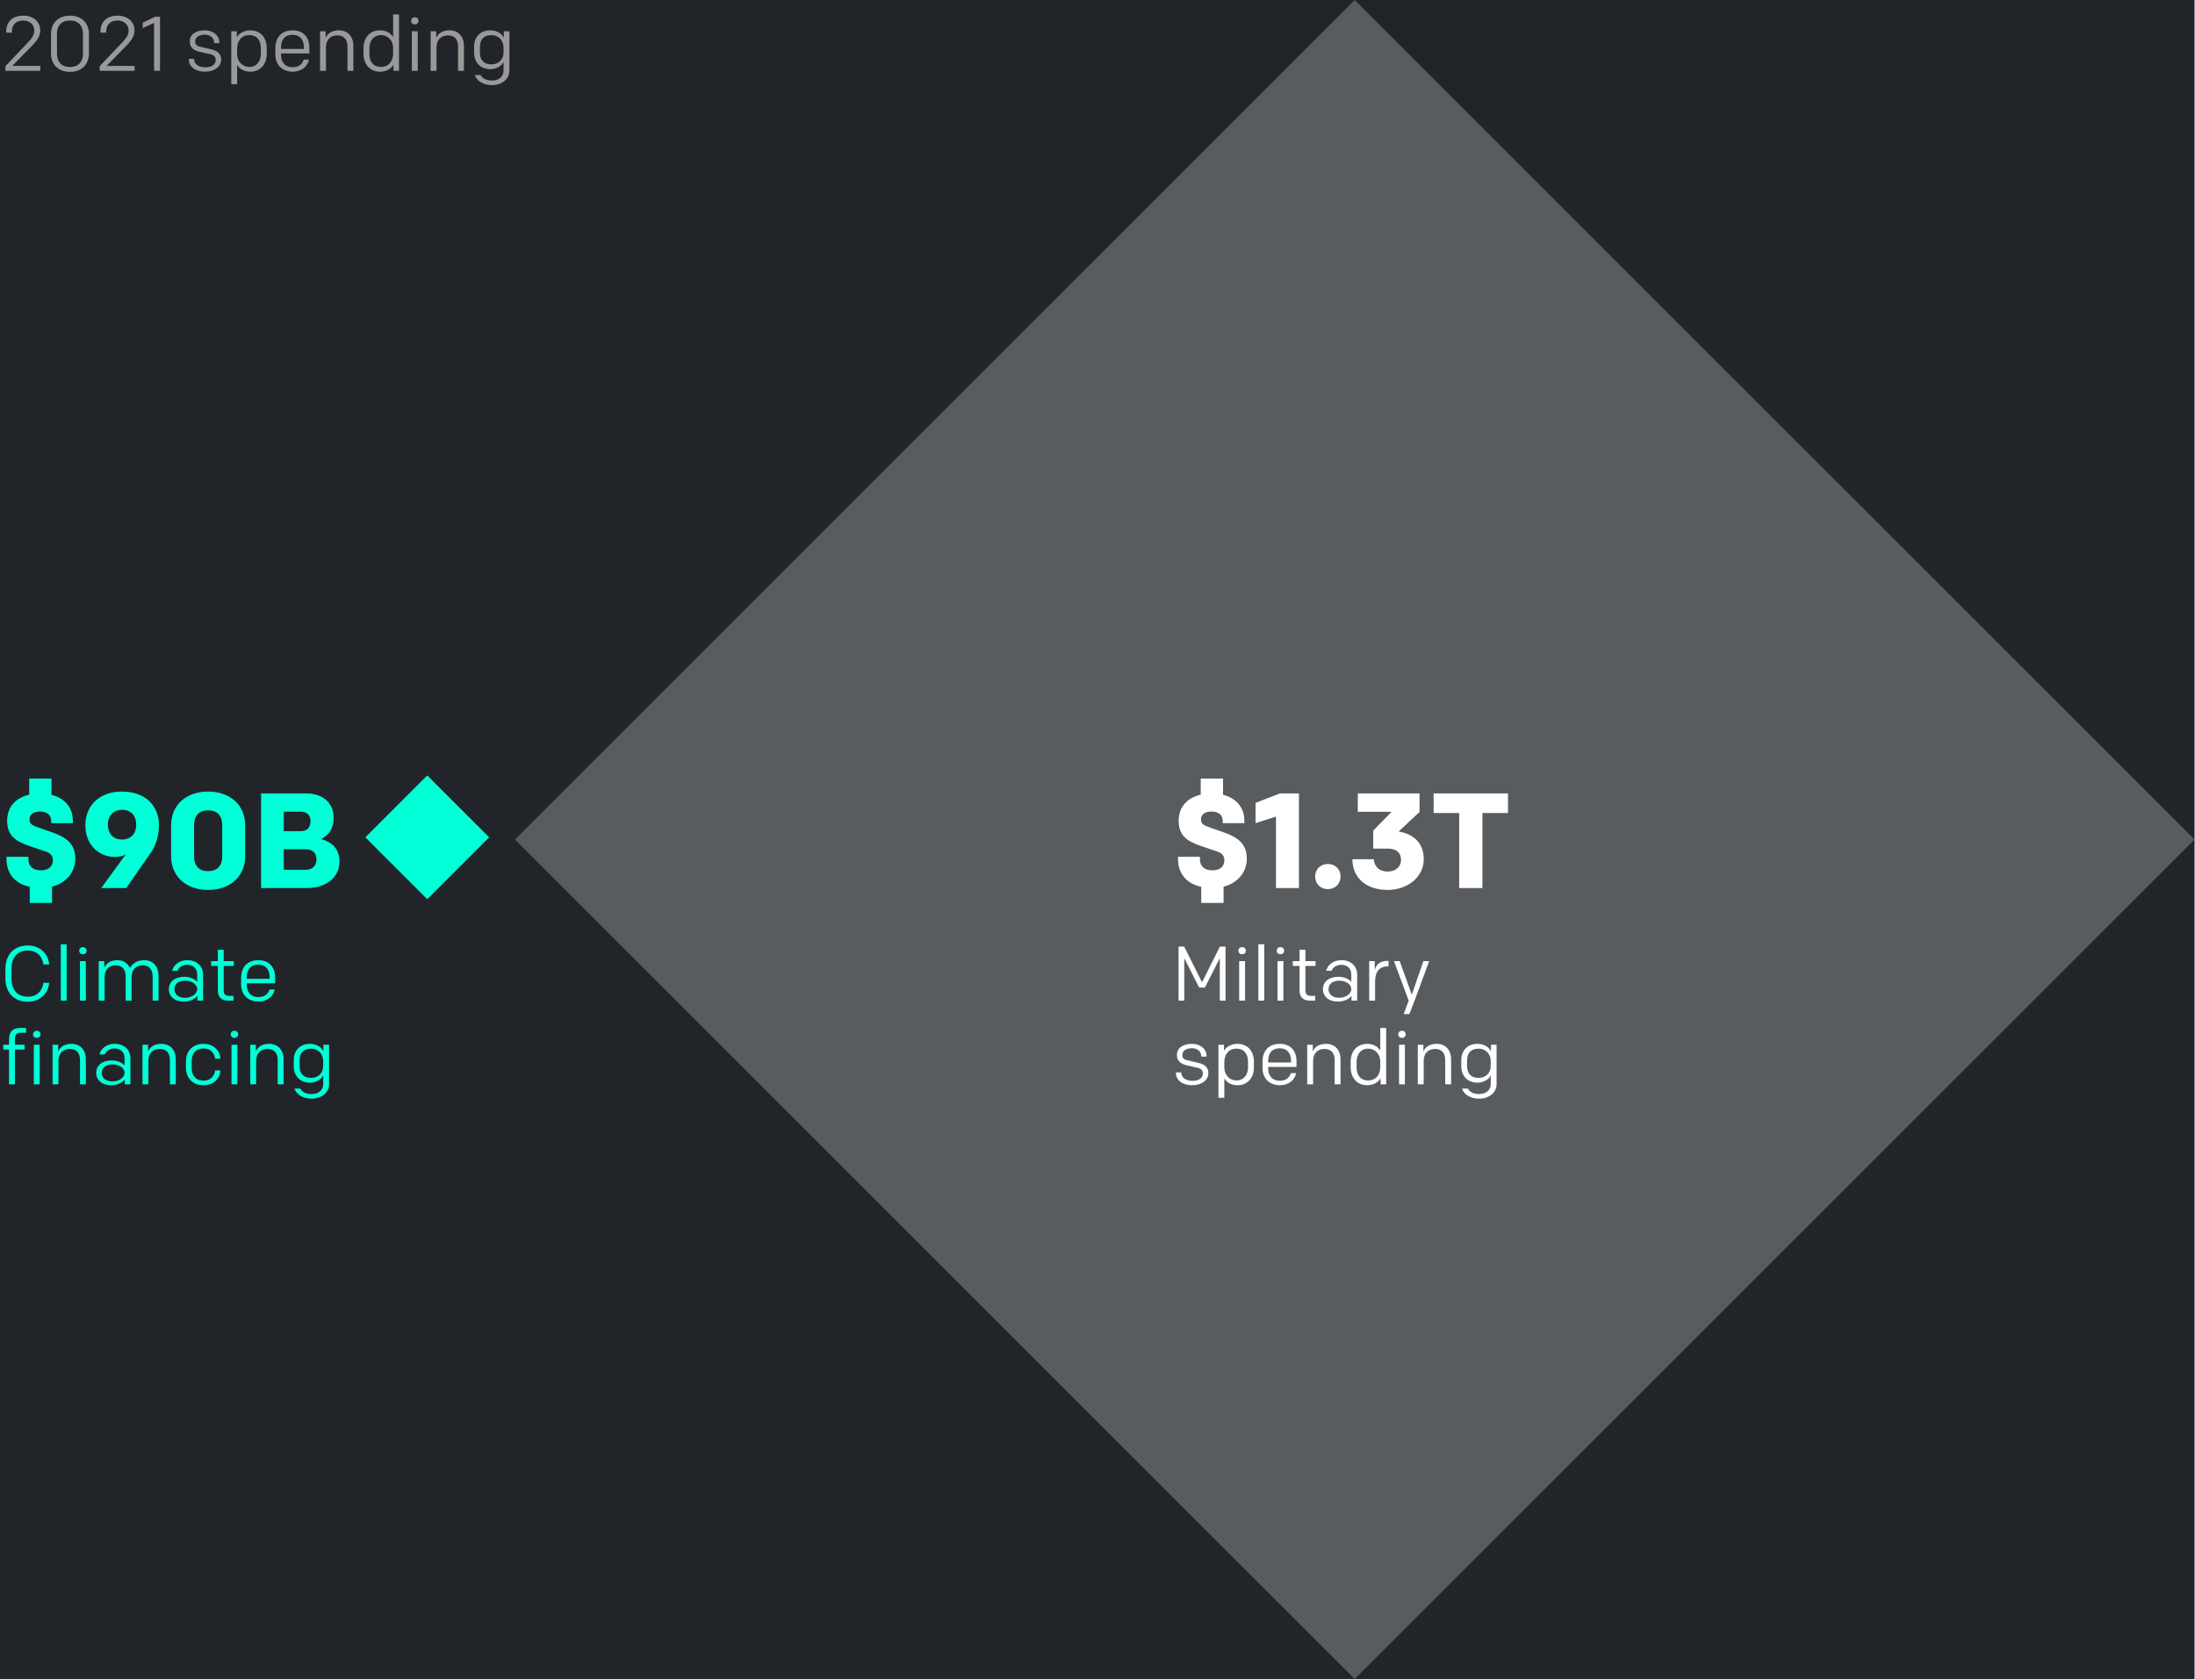
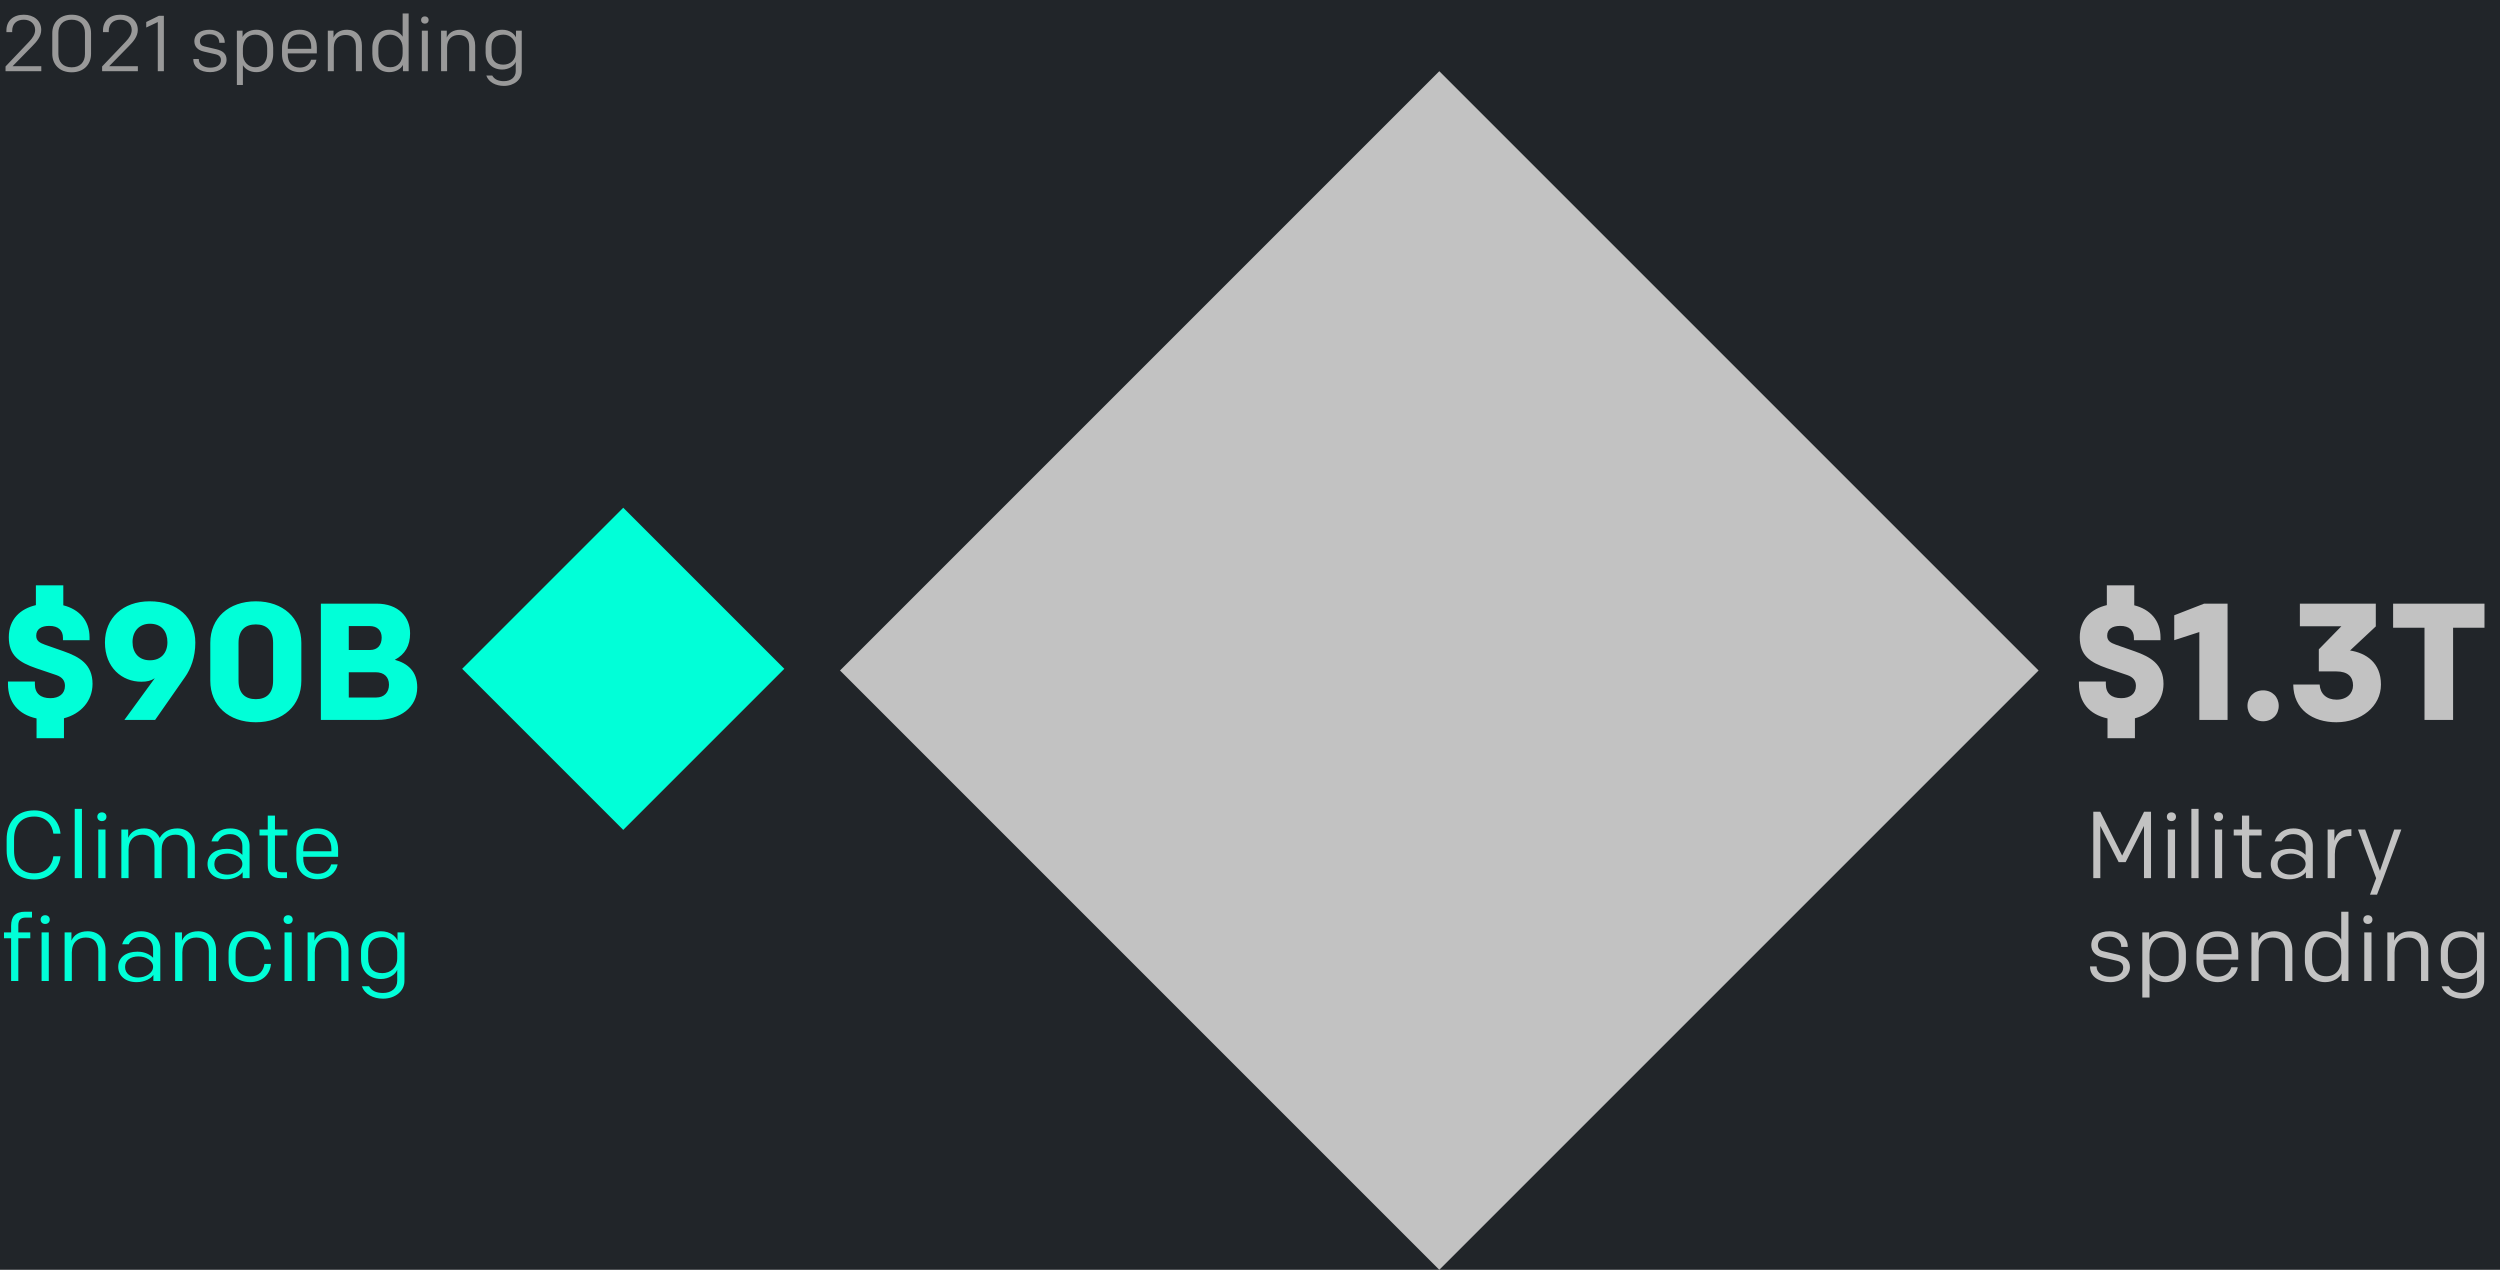
- <svg xmlns="http://www.w3.org/2000/svg" width="682" height="522" fill="none">
-   <path fill="#212529" d="M0 0h681.847v521.847H0z" />
-   <path fill="#01FFD8" d="m132.751 241 19.239 19.239-19.239 19.239-19.239-19.239z" />
-   <path fill="#595C5F" d="m420.923 0 260.923 260.923-260.923 260.923L160 260.923z" />
-   <path fill="#fff" d="M387.394 266.886c0 4.326-2.982 7.602-7.224 8.694v5.04h-6.93v-4.998c-4.662-1.008-7.224-4.158-7.224-8.694v-.63h6.804v.672c0 2.352 1.47 3.528 3.906 3.528 2.184 0 3.696-1.092 3.696-3.108 0-1.344-.714-2.226-2.184-2.73l-5.082-1.722c-4.41-1.512-6.93-3.276-6.93-7.854 0-4.536 2.898-7.182 6.846-8.106v-4.998h6.93v5.04c3.99 1.008 6.636 3.822 6.636 8.106v.714h-6.72v-.588c0-1.932-1.218-3.024-3.444-3.024-2.016 0-3.318.798-3.318 2.478 0 1.344.924 1.806 2.184 2.268l4.788 1.68c3.906 1.386 7.266 3.234 7.266 8.232ZM403.593 276h-7.14v-22.218l-6.342 2.058v-6.3l7.56-2.94h5.922V276Zm5.035-3.57c0-2.226 1.638-3.906 3.948-3.906s3.948 1.68 3.948 3.906-1.638 3.906-3.948 3.906-3.948-1.68-3.948-3.906Zm13.244-20.118V246.6h19.194v5.754l-6.51 6.09c4.032.63 7.812 3.066 7.812 8.61s-5.04 9.534-11.256 9.534c-6.006 0-10.836-3.192-10.92-9.534h6.678c.126 2.31 1.722 3.822 4.284 3.822 2.604 0 4.158-1.596 4.158-3.612 0-2.184-1.344-3.528-4.2-3.528h-4.452v-5.586l5.712-5.838h-10.5Zm23.569-5.712h23.1v6.09h-7.938V276h-7.224v-23.31h-7.938v-6.09Z" />
-   <path fill="#01FFD8" d="M23.394 266.886c0 4.326-2.982 7.602-7.224 8.694v5.04H9.24v-4.998c-4.662-1.008-7.224-4.158-7.224-8.694v-.63H8.82v.672c0 2.352 1.47 3.528 3.906 3.528 2.184 0 3.696-1.092 3.696-3.108 0-1.344-.714-2.226-2.184-2.73l-5.082-1.722c-4.41-1.512-6.93-3.276-6.93-7.854 0-4.536 2.898-7.182 6.846-8.106v-4.998h6.93v5.04c3.99 1.008 6.636 3.822 6.636 8.106v.714h-6.72v-.588c0-1.932-1.218-3.024-3.444-3.024-2.016 0-3.318.798-3.318 2.478 0 1.344.924 1.806 2.184 2.268l4.788 1.68c3.906 1.386 7.266 3.234 7.266 8.232ZM39.214 276h-7.77l7.686-10.542c-.966.63-1.89.882-3.402.882-4.872 0-9.198-3.57-9.198-9.912 0-6.174 4.537-10.416 11.298-10.416 7.014 0 11.55 4.074 11.55 10.458 0 3.696-1.175 6.678-2.603 8.694L39.215 276Zm-1.301-15.078c2.772 0 4.41-1.848 4.41-4.578 0-2.646-1.428-4.662-4.41-4.662-2.646 0-4.41 1.848-4.41 4.62 0 2.688 1.553 4.62 4.41 4.62Zm26.758 15.666c-6.889 0-11.509-4.242-11.509-10.5v-9.576c0-6.258 4.62-10.5 11.509-10.5 6.887 0 11.507 4.242 11.507 10.5v9.576c0 6.258-4.62 10.5-11.507 10.5Zm4.367-20.076c0-3.234-1.721-4.662-4.367-4.662-2.647 0-4.369 1.428-4.369 4.662v9.576c0 3.234 1.723 4.662 4.369 4.662 2.645 0 4.367-1.428 4.367-4.662v-9.576Zm36.438 11.256c0 5.04-4.326 8.232-10.122 8.232H81.116v-29.4h14.07c5.544 0 8.484 3.36 8.484 7.518 0 3.108-1.26 5.292-3.864 6.678 3.192.882 5.67 2.856 5.67 6.972Zm-7.14-.672c0-1.974-1.26-3.15-3.36-3.15h-6.804v6.384h6.93c2.058 0 3.234-1.344 3.234-3.234Zm-10.164-8.778h5.376c1.89 0 2.94-1.218 2.94-3.15 0-1.806-1.134-2.898-3.024-2.898h-5.292v6.048Z" />
-   <path fill="#fff" d="M380.776 294.2V311H379v-13.2l-4.632 9.144h-1.776l-4.632-9.144V311h-1.776v-16.8h1.752l5.544 11.088 5.544-11.088h1.752Zm4.249 16.8v-12.288h1.824V311h-1.824Zm-.24-15.528c0-.648.456-1.104 1.152-1.104s1.152.456 1.152 1.104c0 .648-.456 1.104-1.152 1.104s-1.152-.456-1.152-1.104ZM390.978 311v-17.52h1.824V311h-1.824Zm5.953 0v-12.288h1.824V311h-1.824Zm-.24-15.528c0-.648.456-1.104 1.152-1.104s1.152.456 1.152 1.104c0 .648-.456 1.104-1.152 1.104s-1.152-.456-1.152-1.104ZM408.644 311h-1.536c-2.352 0-3.336-1.176-3.336-3.264V300.2h-2.088v-1.488h2.088v-3.528h1.824v3.528h3.144v1.488h-3.144v7.536c0 1.248.456 1.776 1.824 1.776h1.224V311Zm13.036 0h-1.752v-1.536c-.528.864-2.184 1.824-4.224 1.824-2.904 0-4.656-1.632-4.656-3.864 0-2.376 1.944-3.84 4.872-3.84 1.944 0 3.24.816 3.936 1.536v-2.28c0-1.68-1.104-2.976-3.072-2.976-1.56 0-2.568.72-3.072 1.848h-1.68c.624-2.04 2.352-3.288 4.776-3.288 3.048 0 4.872 1.992 4.872 4.416V311Zm-5.592-.888c1.92 0 3.768-1.128 3.768-2.712 0-1.536-1.824-2.616-3.672-2.616-2.04 0-3.408.96-3.408 2.664 0 1.704 1.416 2.664 3.312 2.664Zm9.34.888v-12.288h1.704v2.832c.456-1.896 1.776-2.904 4.008-2.904h.288v1.704h-.36c-2.328 0-3.816 1.536-3.816 4.632V311h-1.824Zm12.48 4.176h-1.776l1.56-4.176-4.584-12.288h1.8l3.744 10.44 3.6-10.44h1.8L439.516 311l-1.608 4.176Zm-67.452 22.112c-2.976 0-5.088-1.488-5.088-3.864v-.12h1.656v.072c0 1.536 1.44 2.544 3.456 2.544 1.896 0 3.264-.744 3.264-2.328 0-.864-.552-1.488-1.536-1.704l-3.648-.84c-1.824-.408-2.88-1.512-2.88-3.12 0-2.304 1.944-3.504 4.656-3.504 2.568 0 4.56 1.56 4.56 3.84v.12h-1.656v-.072c0-1.512-1.104-2.52-2.928-2.52-1.704 0-2.952.72-2.952 2.088 0 .84.408 1.368 1.296 1.584l3.768.888c1.896.456 3.024 1.392 3.024 3.168 0 2.184-2.112 3.768-4.992 3.768Zm9.945 3.888h-1.824v-16.464h1.728v1.92c.528-1.128 2.112-2.208 4.152-2.208 3.288 0 5.136 2.376 5.136 5.496v1.872c0 3.192-1.992 5.496-5.088 5.496-1.92 0-3.36-.864-4.104-2.112v6Zm7.368-9.456v-1.728c0-2.256-1.08-4.08-3.624-4.08-2.424 0-3.744 1.848-3.744 4.224v1.584c0 2.52 1.728 4.08 3.768 4.08 2.328 0 3.6-1.824 3.6-4.08Zm9.929 5.568c-3.192 0-5.424-2.04-5.424-5.352v-1.968c0-3.336 1.896-5.544 5.352-5.544 3.504 0 5.208 2.328 5.208 5.352v1.824h-8.808v.432c0 2.136 1.104 3.864 3.672 3.864 1.848 0 2.976-.984 3.384-2.376h1.632c-.408 2.208-2.448 3.768-5.016 3.768Zm-3.672-7.464v.384h7.104v-.576c0-2.184-1.104-3.816-3.504-3.816-2.64 0-3.6 1.752-3.6 4.008ZM406.163 337v-12.288h1.728v2.088c.576-1.392 1.968-2.376 4.104-2.376 2.76 0 4.512 1.872 4.512 4.824V337h-1.824v-7.488c0-2.088-.936-3.504-3.144-3.504-2.016 0-3.552 1.224-3.552 3.768V337h-1.824Zm22.701-17.52h1.824V337h-1.728v-1.92c-.528 1.128-2.112 2.208-4.152 2.208-3.24 0-5.136-2.424-5.136-5.496v-1.872c0-3.192 1.992-5.496 5.088-5.496 1.92 0 3.36.864 4.104 2.112v-7.056Zm-7.368 10.512v1.728c0 2.256 1.08 4.08 3.624 4.08 2.424 0 3.744-1.848 3.744-4.224v-1.584c0-2.52-1.728-4.08-3.768-4.08-2.328 0-3.6 1.824-3.6 4.08ZM434.689 337v-12.288h1.824V337h-1.824Zm-.24-15.528c0-.648.456-1.104 1.152-1.104s1.152.456 1.152 1.104c0 .648-.456 1.104-1.152 1.104s-1.152-.456-1.152-1.104ZM440.522 337v-12.288h1.728v2.088c.576-1.392 1.968-2.376 4.104-2.376 2.76 0 4.512 1.872 4.512 4.824V337h-1.824v-7.488c0-2.088-.936-3.504-3.144-3.504-2.016 0-3.552 1.224-3.552 3.768V337h-1.824Zm19.054 4.464c-2.448 0-4.656-1.128-5.328-3.144h1.8c.672 1.176 1.848 1.704 3.528 1.704 2.136 0 3.6-1.2 3.6-3.072v-2.784c-.384 1.128-2.064 2.328-4.128 2.328-3.193 0-5.016-2.28-5.016-5.016v-2.04c0-2.784 1.8-5.016 5.04-5.016 2.304 0 3.672 1.248 4.176 2.328v-2.04H465V337c0 2.544-2.304 4.464-5.424 4.464Zm-.168-6.456c2.088 0 3.768-1.392 3.768-3.72v-1.584c0-2.088-1.584-3.792-3.696-3.792-2.4 0-3.648 1.32-3.648 3.672v1.752c0 2.304 1.224 3.672 3.576 3.672Z" />
-   <path fill="#01FFD8" d="M8.664 311.336c-4.632 0-6.984-3.144-6.984-7.32v-2.832c0-4.176 2.352-7.32 6.984-7.32 3.888 0 6.36 2.712 6.624 5.88h-1.8c-.288-2.304-1.824-4.32-4.848-4.32-3.432 0-5.088 2.4-5.088 5.688v2.976c0 3.288 1.656 5.688 5.088 5.688 3.024 0 4.56-2.016 4.848-4.32h1.8c-.264 3.168-2.736 5.88-6.624 5.88ZM18.892 311v-17.52h1.824V311h-1.824Zm5.953 0v-12.288h1.824V311h-1.824Zm-.24-15.528c0-.648.456-1.104 1.152-1.104s1.152.456 1.152 1.104c0 .648-.456 1.104-1.152 1.104s-1.152-.456-1.152-1.104ZM30.678 311v-12.288h1.728v2.088c.576-1.392 1.92-2.376 4.056-2.376 1.824 0 3.216.912 3.912 2.4.84-1.44 2.328-2.4 4.464-2.4 2.688 0 4.416 1.92 4.416 4.824V311H47.43v-7.488c0-2.088-1.032-3.504-3.048-3.504s-3.504 1.224-3.504 3.768V311h-1.824v-7.488c0-2.088-1.032-3.504-3.048-3.504s-3.504 1.224-3.504 3.768V311h-1.824Zm32.416 0h-1.752v-1.536c-.528.864-2.184 1.824-4.224 1.824-2.904 0-4.656-1.632-4.656-3.864 0-2.376 1.944-3.84 4.872-3.84 1.944 0 3.24.816 3.936 1.536v-2.28c0-1.68-1.104-2.976-3.072-2.976-1.56 0-2.568.72-3.072 1.848h-1.68c.624-2.04 2.352-3.288 4.776-3.288 3.048 0 4.872 1.992 4.872 4.416V311Zm-5.592-.888c1.92 0 3.768-1.128 3.768-2.712 0-1.536-1.824-2.616-3.672-2.616-2.04 0-3.408.96-3.408 2.664 0 1.704 1.416 2.664 3.312 2.664Zm15.056.888h-1.536c-2.352 0-3.336-1.176-3.336-3.264V300.2h-2.088v-1.488h2.088v-3.528h1.824v3.528h3.144v1.488H69.51v7.536c0 1.248.456 1.776 1.824 1.776h1.224V311Zm7.78.288c-3.192 0-5.424-2.04-5.424-5.352v-1.968c0-3.336 1.896-5.544 5.352-5.544 3.504 0 5.208 2.328 5.208 5.352v1.824h-8.808v.432c0 2.136 1.104 3.864 3.672 3.864 1.848 0 2.976-.984 3.384-2.376h1.632c-.408 2.208-2.448 3.768-5.016 3.768Zm-3.672-7.464v.384h7.104v-.576c0-2.184-1.104-3.816-3.504-3.816-2.64 0-3.6 1.752-3.6 4.008ZM2.808 337v-10.8h-1.8v-1.488h1.8v-1.632c0-2.376 1.056-3.6 3.552-3.6h1.728v1.488H6.504c-1.296 0-1.872.6-1.872 1.968v1.776h3.024v1.488H4.632V337H2.808Zm7.704 0v-12.288h1.824V337h-1.824Zm-.24-15.528c0-.648.456-1.104 1.152-1.104s1.152.456 1.152 1.104c0 .648-.456 1.104-1.152 1.104s-1.152-.456-1.152-1.104ZM16.335 337v-12.288h1.728v2.088c.576-1.392 1.968-2.376 4.104-2.376 2.76 0 4.512 1.872 4.512 4.824V337h-1.824v-7.488c0-2.088-.936-3.504-3.144-3.504-2.016 0-3.552 1.224-3.552 3.768V337h-1.824Zm24.189 0h-1.752v-1.536c-.528.864-2.184 1.824-4.224 1.824-2.904 0-4.656-1.632-4.656-3.864 0-2.376 1.944-3.84 4.872-3.84 1.944 0 3.24.816 3.936 1.536v-2.28c0-1.68-1.104-2.976-3.072-2.976-1.56 0-2.568.72-3.072 1.848h-1.68c.624-2.04 2.352-3.288 4.776-3.288 3.048 0 4.872 1.992 4.872 4.416V337Zm-5.592-.888c1.92 0 3.768-1.128 3.768-2.712 0-1.536-1.824-2.616-3.672-2.616-2.04 0-3.408.96-3.408 2.664 0 1.704 1.416 2.664 3.312 2.664Zm9.34.888v-12.288H46v2.088c.576-1.392 1.968-2.376 4.104-2.376 2.76 0 4.512 1.872 4.512 4.824V337h-1.824v-7.488c0-2.088-.936-3.504-3.144-3.504-2.016 0-3.552 1.224-3.552 3.768V337h-1.824Zm18.958.288c-3.408 0-5.448-2.304-5.448-5.4v-2.064c0-3.096 2.04-5.4 5.448-5.4 3.096 0 5.111 2.016 5.256 4.608h-1.633c-.24-1.656-1.271-3.168-3.6-3.168-2.52 0-3.696 1.632-3.696 3.936v2.112c0 2.304 1.176 3.936 3.697 3.936 2.328 0 3.36-1.512 3.6-3.168h1.632c-.145 2.592-2.16 4.608-5.257 4.608ZM71.93 337v-12.288h1.824V337h-1.824Zm-.24-15.528c0-.648.456-1.104 1.152-1.104s1.152.456 1.152 1.104c0 .648-.456 1.104-1.152 1.104s-1.152-.456-1.152-1.104ZM77.764 337v-12.288h1.728v2.088c.576-1.392 1.968-2.376 4.104-2.376 2.76 0 4.512 1.872 4.512 4.824V337h-1.824v-7.488c0-2.088-.936-3.504-3.144-3.504-2.016 0-3.552 1.224-3.552 3.768V337h-1.824Zm19.054 4.464c-2.448 0-4.656-1.128-5.328-3.144h1.8c.672 1.176 1.848 1.704 3.528 1.704 2.136 0 3.6-1.2 3.6-3.072v-2.784c-.384 1.128-2.064 2.328-4.128 2.328-3.192 0-5.016-2.28-5.016-5.016v-2.04c0-2.784 1.8-5.016 5.04-5.016 2.304 0 3.672 1.248 4.176 2.328v-2.04h1.752V337c0 2.544-2.304 4.464-5.424 4.464Zm-.168-6.456c2.088 0 3.768-1.392 3.768-3.72v-1.584c0-2.088-1.584-3.792-3.696-3.792-2.4 0-3.648 1.32-3.648 3.672v1.752c0 2.304 1.224 3.672 3.576 3.672Z" />
-   <path fill="#999" d="M1.68 22v-1.44l7.104-7.464c1.176-1.224 1.872-2.328 1.872-3.624 0-1.872-1.464-3.096-3.432-3.096-2.136 0-3.528 1.224-3.528 3.384v.384H1.944v-.456c0-3.072 2.16-4.824 5.28-4.824 3.048 0 5.28 1.8 5.28 4.608 0 2.04-1.416 3.6-2.76 4.968l-5.928 6.048h8.712V22H1.68Zm20.06.336c-3.696 0-5.88-2.4-5.88-5.592v-6.288c0-3.192 2.184-5.592 5.88-5.592 3.696 0 5.88 2.4 5.88 5.592v6.288c0 3.192-2.184 5.592-5.88 5.592Zm0-1.512c2.616 0 4.032-1.632 4.032-4.008v-6.432c0-2.376-1.416-4.008-4.032-4.008s-4.032 1.632-4.032 4.008v6.432c0 2.376 1.416 4.008 4.032 4.008ZM30.977 22v-1.44l7.104-7.464c1.176-1.224 1.872-2.328 1.872-3.624 0-1.872-1.464-3.096-3.432-3.096-2.136 0-3.528 1.224-3.528 3.384v.384H31.24v-.456c0-3.072 2.16-4.824 5.28-4.824 3.048 0 5.28 1.8 5.28 4.608 0 2.04-1.416 3.6-2.76 4.968l-5.928 6.048h8.712V22H30.977Zm16.888 0V7.096l-3.504 1.656v-1.68L48.177 5.2h1.536V22h-1.848Zm15.872.288c-2.976 0-5.088-1.488-5.088-3.864v-.12h1.656v.072c0 1.536 1.44 2.544 3.456 2.544 1.896 0 3.264-.744 3.264-2.328 0-.864-.552-1.488-1.536-1.704l-3.648-.84c-1.824-.408-2.88-1.512-2.88-3.12 0-2.304 1.944-3.504 4.656-3.504 2.568 0 4.56 1.56 4.56 3.84v.12h-1.656v-.072c0-1.512-1.104-2.52-2.928-2.52-1.704 0-2.952.72-2.952 2.088 0 .84.408 1.368 1.296 1.584l3.768.888c1.896.456 3.024 1.392 3.024 3.168 0 2.184-2.112 3.768-4.992 3.768Zm9.945 3.888h-1.824V9.712h1.728v1.92c.528-1.128 2.112-2.208 4.152-2.208 3.288 0 5.136 2.376 5.136 5.496v1.872c0 3.192-1.992 5.496-5.088 5.496-1.92 0-3.36-.864-4.104-2.112v6Zm7.368-9.456v-1.728c0-2.256-1.08-4.08-3.624-4.08-2.424 0-3.744 1.848-3.744 4.224v1.584c0 2.52 1.728 4.08 3.768 4.08 2.328 0 3.6-1.824 3.6-4.08Zm9.929 5.568c-3.192 0-5.424-2.04-5.424-5.352v-1.968c0-3.336 1.896-5.544 5.352-5.544 3.504 0 5.208 2.328 5.208 5.352V16.6h-8.808v.432c0 2.136 1.104 3.864 3.672 3.864 1.848 0 2.976-.984 3.384-2.376h1.632c-.408 2.208-2.448 3.768-5.016 3.768Zm-3.672-7.464v.384h7.104v-.576c0-2.184-1.104-3.816-3.504-3.816-2.64 0-3.6 1.752-3.6 4.008ZM99.444 22V9.712h1.728V11.8c.576-1.392 1.968-2.376 4.104-2.376 2.76 0 4.512 1.872 4.512 4.824V22h-1.824v-7.488c0-2.088-.936-3.504-3.144-3.504-2.016 0-3.552 1.224-3.552 3.768V22h-1.824Zm22.701-17.52h1.824V22h-1.728v-1.92c-.528 1.128-2.112 2.208-4.152 2.208-3.24 0-5.136-2.424-5.136-5.496V14.92c0-3.192 1.992-5.496 5.088-5.496 1.92 0 3.36.864 4.104 2.112V4.48Zm-7.368 10.512v1.728c0 2.256 1.08 4.08 3.624 4.08 2.424 0 3.744-1.848 3.744-4.224v-1.584c0-2.52-1.728-4.08-3.768-4.08-2.328 0-3.6 1.824-3.6 4.08ZM127.97 22V9.712h1.824V22h-1.824Zm-.24-15.528c0-.648.456-1.104 1.152-1.104s1.152.456 1.152 1.104c0 .648-.456 1.104-1.152 1.104s-1.152-.456-1.152-1.104ZM133.803 22V9.712h1.728V11.8c.576-1.392 1.968-2.376 4.104-2.376 2.76 0 4.512 1.872 4.512 4.824V22h-1.824v-7.488c0-2.088-.936-3.504-3.144-3.504-2.016 0-3.552 1.224-3.552 3.768V22h-1.824Zm19.054 4.464c-2.448 0-4.656-1.128-5.328-3.144h1.8c.672 1.176 1.848 1.704 3.528 1.704 2.136 0 3.6-1.2 3.6-3.072v-2.784c-.384 1.128-2.064 2.328-4.128 2.328-3.192 0-5.016-2.28-5.016-5.016v-2.04c0-2.784 1.8-5.016 5.04-5.016 2.304 0 3.672 1.248 4.176 2.328v-2.04h1.752V22c0 2.544-2.304 4.464-5.424 4.464Zm-.168-6.456c2.088 0 3.768-1.392 3.768-3.72v-1.584c0-2.088-1.584-3.792-3.696-3.792-2.4 0-3.648 1.32-3.648 3.672v1.752c0 2.304 1.224 3.672 3.576 3.672Z" />
+ <svg xmlns="http://www.w3.org/2000/svg" width="632" height="321" fill="none">
+   <path fill="#212529" d="M0 0h632v321H0z" />
+   <path fill="#01FFD8" d="m157.555 128.355 40.72 40.72-40.72 40.722-40.72-40.721z" />
+   <path fill="#C2C2C2" d="m363.853 18 151.5 151.5-151.5 151.5-151.5-151.5z" />
+   <path fill="#01FFD8" d="M23.394 172.886c0 4.326-2.982 7.602-7.224 8.694v5.04H9.24v-4.998c-4.662-1.008-7.224-4.158-7.224-8.694v-.63H8.82v.672c0 2.352 1.47 3.528 3.906 3.528 2.184 0 3.696-1.092 3.696-3.108 0-1.344-.714-2.226-2.184-2.73l-5.082-1.722c-4.41-1.512-6.93-3.276-6.93-7.854 0-4.536 2.898-7.182 6.846-8.106v-4.998h6.93v5.04c3.99 1.008 6.636 3.822 6.636 8.106v.714h-6.72v-.588c0-1.932-1.218-3.024-3.444-3.024-2.016 0-3.318.798-3.318 2.478 0 1.344.924 1.806 2.184 2.268l4.788 1.68c3.906 1.386 7.266 3.234 7.266 8.232ZM39.214 182h-7.77l7.686-10.542c-.966.63-1.89.882-3.402.882-4.872 0-9.198-3.57-9.198-9.912 0-6.174 4.537-10.416 11.298-10.416 7.014 0 11.55 4.074 11.55 10.458 0 3.696-1.175 6.678-2.603 8.694L39.215 182Zm-1.301-15.078c2.772 0 4.41-1.848 4.41-4.578 0-2.646-1.428-4.662-4.41-4.662-2.646 0-4.41 1.848-4.41 4.62 0 2.688 1.553 4.62 4.41 4.62Zm26.758 15.666c-6.889 0-11.509-4.242-11.509-10.5v-9.576c0-6.258 4.62-10.5 11.509-10.5 6.887 0 11.507 4.242 11.507 10.5v9.576c0 6.258-4.62 10.5-11.507 10.5Zm4.367-20.076c0-3.234-1.721-4.662-4.367-4.662-2.647 0-4.369 1.428-4.369 4.662v9.576c0 3.234 1.723 4.662 4.369 4.662 2.645 0 4.367-1.428 4.367-4.662v-9.576Zm36.438 11.256c0 5.04-4.326 8.232-10.122 8.232H81.116v-29.4h14.07c5.544 0 8.484 3.36 8.484 7.518 0 3.108-1.26 5.292-3.864 6.678 3.192.882 5.67 2.856 5.67 6.972Zm-7.14-.672c0-1.974-1.26-3.15-3.36-3.15h-6.804v6.384h6.93c2.058 0 3.234-1.344 3.234-3.234Zm-10.164-8.778h5.376c1.89 0 2.94-1.218 2.94-3.15 0-1.806-1.134-2.898-3.024-2.898h-5.292v6.048ZM8.664 222.336c-4.632 0-6.984-3.144-6.984-7.32v-2.832c0-4.176 2.352-7.32 6.984-7.32 3.888 0 6.36 2.712 6.624 5.88h-1.8c-.288-2.304-1.824-4.32-4.848-4.32-3.432 0-5.088 2.4-5.088 5.688v2.976c0 3.288 1.656 5.688 5.088 5.688 3.024 0 4.56-2.016 4.848-4.32h1.8c-.264 3.168-2.736 5.88-6.624 5.88ZM18.892 222v-17.52h1.824V222h-1.824Zm5.953 0v-12.288h1.824V222h-1.824Zm-.24-15.528c0-.648.456-1.104 1.152-1.104s1.152.456 1.152 1.104c0 .648-.456 1.104-1.152 1.104s-1.152-.456-1.152-1.104ZM30.678 222v-12.288h1.728v2.088c.576-1.392 1.92-2.376 4.056-2.376 1.824 0 3.216.912 3.912 2.4.84-1.44 2.328-2.4 4.464-2.4 2.688 0 4.416 1.92 4.416 4.824V222H47.43v-7.488c0-2.088-1.032-3.504-3.048-3.504s-3.504 1.224-3.504 3.768V222h-1.824v-7.488c0-2.088-1.032-3.504-3.048-3.504s-3.504 1.224-3.504 3.768V222h-1.824Zm32.416 0h-1.752v-1.536c-.528.864-2.184 1.824-4.224 1.824-2.904 0-4.656-1.632-4.656-3.864 0-2.376 1.944-3.84 4.872-3.84 1.944 0 3.24.816 3.936 1.536v-2.28c0-1.68-1.104-2.976-3.072-2.976-1.56 0-2.568.72-3.072 1.848h-1.68c.624-2.04 2.352-3.288 4.776-3.288 3.048 0 4.872 1.992 4.872 4.416V222Zm-5.592-.888c1.92 0 3.768-1.128 3.768-2.712 0-1.536-1.824-2.616-3.672-2.616-2.04 0-3.408.96-3.408 2.664 0 1.704 1.416 2.664 3.312 2.664Zm15.056.888h-1.536c-2.352 0-3.336-1.176-3.336-3.264V211.2h-2.088v-1.488h2.088v-3.528h1.824v3.528h3.144v1.488H69.51v7.536c0 1.248.456 1.776 1.824 1.776h1.224V222Zm7.78.288c-3.192 0-5.424-2.04-5.424-5.352v-1.968c0-3.336 1.896-5.544 5.352-5.544 3.504 0 5.208 2.328 5.208 5.352v1.824h-8.808v.432c0 2.136 1.104 3.864 3.672 3.864 1.848 0 2.976-.984 3.384-2.376h1.632c-.408 2.208-2.448 3.768-5.016 3.768Zm-3.672-7.464v.384h7.104v-.576c0-2.184-1.104-3.816-3.504-3.816-2.64 0-3.6 1.752-3.6 4.008ZM2.808 248v-10.8h-1.8v-1.488h1.8v-1.632c0-2.376 1.056-3.6 3.552-3.6h1.728v1.488H6.504c-1.296 0-1.872.6-1.872 1.968v1.776h3.024v1.488H4.632V248H2.808Zm7.704 0v-12.288h1.824V248h-1.824Zm-.24-15.528c0-.648.456-1.104 1.152-1.104s1.152.456 1.152 1.104c0 .648-.456 1.104-1.152 1.104s-1.152-.456-1.152-1.104ZM16.335 248v-12.288h1.728v2.088c.576-1.392 1.968-2.376 4.104-2.376 2.76 0 4.512 1.872 4.512 4.824V248h-1.824v-7.488c0-2.088-.936-3.504-3.144-3.504-2.016 0-3.552 1.224-3.552 3.768V248h-1.824Zm24.189 0h-1.752v-1.536c-.528.864-2.184 1.824-4.224 1.824-2.904 0-4.656-1.632-4.656-3.864 0-2.376 1.944-3.84 4.872-3.84 1.944 0 3.24.816 3.936 1.536v-2.28c0-1.68-1.104-2.976-3.072-2.976-1.56 0-2.568.72-3.072 1.848h-1.68c.624-2.04 2.352-3.288 4.776-3.288 3.048 0 4.872 1.992 4.872 4.416V248Zm-5.592-.888c1.92 0 3.768-1.128 3.768-2.712 0-1.536-1.824-2.616-3.672-2.616-2.04 0-3.408.96-3.408 2.664 0 1.704 1.416 2.664 3.312 2.664Zm9.34.888v-12.288H46v2.088c.576-1.392 1.968-2.376 4.104-2.376 2.76 0 4.512 1.872 4.512 4.824V248h-1.824v-7.488c0-2.088-.936-3.504-3.144-3.504-2.016 0-3.552 1.224-3.552 3.768V248h-1.824Zm18.958.288c-3.408 0-5.448-2.304-5.448-5.4v-2.064c0-3.096 2.04-5.4 5.448-5.4 3.096 0 5.111 2.016 5.256 4.608h-1.633c-.24-1.656-1.271-3.168-3.6-3.168-2.52 0-3.696 1.632-3.696 3.936v2.112c0 2.304 1.176 3.936 3.697 3.936 2.328 0 3.36-1.512 3.6-3.168h1.632c-.145 2.592-2.16 4.608-5.257 4.608ZM71.93 248v-12.288h1.824V248h-1.824Zm-.24-15.528c0-.648.456-1.104 1.152-1.104s1.152.456 1.152 1.104c0 .648-.456 1.104-1.152 1.104s-1.152-.456-1.152-1.104ZM77.764 248v-12.288h1.728v2.088c.576-1.392 1.968-2.376 4.104-2.376 2.76 0 4.512 1.872 4.512 4.824V248h-1.824v-7.488c0-2.088-.936-3.504-3.144-3.504-2.016 0-3.552 1.224-3.552 3.768V248h-1.824Zm19.054 4.464c-2.448 0-4.656-1.128-5.328-3.144h1.8c.672 1.176 1.848 1.704 3.528 1.704 2.136 0 3.6-1.2 3.6-3.072v-2.784c-.384 1.128-2.064 2.328-4.128 2.328-3.192 0-5.016-2.28-5.016-5.016v-2.04c0-2.784 1.8-5.016 5.04-5.016 2.304 0 3.672 1.248 4.176 2.328v-2.04h1.752V248c0 2.544-2.304 4.464-5.424 4.464Zm-.168-6.456c2.088 0 3.768-1.392 3.768-3.72v-1.584c0-2.088-1.584-3.792-3.696-3.792-2.4 0-3.648 1.32-3.648 3.672v1.752c0 2.304 1.224 3.672 3.576 3.672Z" />
+   <path fill="#999" d="M1.4 18v-1.2l5.92-6.22c.98-1.02 1.56-1.94 1.56-3.02 0-1.56-1.22-2.58-2.86-2.58C4.24 4.98 3.08 6 3.08 7.8v.32H1.62v-.38c0-2.56 1.8-4.02 4.4-4.02 2.54 0 4.4 1.5 4.4 3.84 0 1.7-1.18 3-2.3 4.14l-4.94 5.04h7.26V18H1.4Zm16.716.28c-3.08 0-4.9-2-4.9-4.66V8.38c0-2.66 1.82-4.66 4.9-4.66s4.9 2 4.9 4.66v5.24c0 2.66-1.82 4.66-4.9 4.66Zm0-1.26c2.18 0 3.36-1.36 3.36-3.34V8.32c0-1.98-1.18-3.34-3.36-3.34-2.18 0-3.36 1.36-3.36 3.34v5.36c0 1.98 1.18 3.34 3.36 3.34Zm7.698.98v-1.2l5.92-6.22c.98-1.02 1.56-1.94 1.56-3.02 0-1.56-1.22-2.58-2.86-2.58-1.78 0-2.94 1.02-2.94 2.82v.32h-1.46v-.38c0-2.56 1.8-4.02 4.4-4.02 2.54 0 4.4 1.5 4.4 3.84 0 1.7-1.18 3-2.3 4.14l-4.94 5.04h7.26V18h-9.04Zm14.074 0V5.58l-2.92 1.38v-1.4L40.148 4h1.28v14h-1.54Zm13.226.24c-2.48 0-4.24-1.24-4.24-3.22v-.1h1.38v.06c0 1.28 1.2 2.12 2.88 2.12 1.58 0 2.72-.62 2.72-1.94 0-.72-.46-1.24-1.28-1.42l-3.04-.7c-1.52-.34-2.4-1.26-2.4-2.6 0-1.92 1.62-2.92 3.88-2.92 2.14 0 3.8 1.3 3.8 3.2v.1h-1.38v-.06c0-1.26-.92-2.1-2.44-2.1-1.42 0-2.46.6-2.46 1.74 0 .7.34 1.14 1.08 1.32l3.14.74c1.58.38 2.52 1.16 2.52 2.64 0 1.82-1.76 3.14-4.16 3.14Zm8.288 3.24h-1.52V7.76h1.44v1.6c.44-.94 1.76-1.84 3.46-1.84 2.74 0 4.28 1.98 4.28 4.58v1.56c0 2.66-1.66 4.58-4.24 4.58-1.6 0-2.8-.72-3.42-1.76v5Zm6.14-7.88v-1.44c0-1.88-.9-3.4-3.02-3.4-2.02 0-3.12 1.54-3.12 3.52v1.32c0 2.1 1.44 3.4 3.14 3.4 1.94 0 3-1.52 3-3.4Zm8.274 4.64c-2.66 0-4.52-1.7-4.52-4.46v-1.64c0-2.78 1.58-4.62 4.46-4.62 2.92 0 4.34 1.94 4.34 4.46v1.52h-7.34v.36c0 1.78.92 3.22 3.06 3.22 1.54 0 2.48-.82 2.82-1.98h1.36c-.34 1.84-2.04 3.14-4.18 3.14Zm-3.06-6.22v.32h5.92v-.48c0-1.82-.92-3.18-2.92-3.18-2.2 0-3 1.46-3 3.34ZM82.87 18V7.76h1.44V9.5c.48-1.16 1.64-1.98 3.42-1.98 2.3 0 3.76 1.56 3.76 4.02V18h-1.52v-6.24c0-1.74-.78-2.92-2.62-2.92-1.68 0-2.96 1.02-2.96 3.14V18h-1.52Zm18.918-14.6h1.52V18h-1.44v-1.6c-.44.94-1.76 1.84-3.46 1.84-2.7 0-4.28-2.02-4.28-4.58V12.1c0-2.66 1.66-4.58 4.24-4.58 1.6 0 2.8.72 3.42 1.76V3.4Zm-6.14 8.76v1.44c0 1.88.9 3.4 3.02 3.4 2.02 0 3.12-1.54 3.12-3.52v-1.32c0-2.1-1.44-3.4-3.14-3.4-1.94 0-3 1.52-3 3.4ZM106.642 18V7.76h1.52V18h-1.52Zm-.2-12.94c0-.54.38-.92.96-.92s.96.38.96.92-.38.92-.96.92-.96-.38-.96-.92ZM111.503 18V7.76h1.44V9.5c.48-1.16 1.64-1.98 3.42-1.98 2.3 0 3.76 1.56 3.76 4.02V18h-1.52v-6.24c0-1.74-.78-2.92-2.62-2.92-1.68 0-2.96 1.02-2.96 3.14V18h-1.52Zm15.878 3.72c-2.04 0-3.88-.94-4.44-2.62h1.5c.56.98 1.54 1.42 2.94 1.42 1.78 0 3-1 3-2.56v-2.32c-.32.94-1.72 1.94-3.44 1.94-2.66 0-4.18-1.9-4.18-4.18v-1.7c0-2.32 1.5-4.18 4.2-4.18 1.92 0 3.06 1.04 3.48 1.94v-1.7h1.46V18c0 2.12-1.92 3.72-4.52 3.72Zm-.14-5.38c1.74 0 3.14-1.16 3.14-3.1v-1.32c0-1.74-1.32-3.16-3.08-3.16-2 0-3.04 1.1-3.04 3.06v1.46c0 1.92 1.02 3.06 2.98 3.06Z" />
+   <path fill="#C2C2C2" d="M546.932 172.886c0 4.326-2.982 7.602-7.224 8.694v5.04h-6.93v-4.998c-4.662-1.008-7.224-4.158-7.224-8.694v-.63h6.804v.672c0 2.352 1.47 3.528 3.906 3.528 2.184 0 3.696-1.092 3.696-3.108 0-1.344-.714-2.226-2.184-2.73l-5.082-1.722c-4.41-1.512-6.93-3.276-6.93-7.854 0-4.536 2.898-7.182 6.846-8.106v-4.998h6.93v5.04c3.99 1.008 6.636 3.822 6.636 8.106v.714h-6.72v-.588c0-1.932-1.218-3.024-3.444-3.024-2.016 0-3.318.798-3.318 2.478 0 1.344.924 1.806 2.184 2.268l4.788 1.68c3.906 1.386 7.266 3.234 7.266 8.232ZM563.13 182h-7.14v-22.218l-6.342 2.058v-6.3l7.56-2.94h5.922V182Zm5.036-3.57c0-2.226 1.638-3.906 3.948-3.906s3.948 1.68 3.948 3.906-1.638 3.906-3.948 3.906-3.948-1.68-3.948-3.906Zm13.243-20.118V152.6h19.194v5.754l-6.51 6.09c4.032.63 7.812 3.066 7.812 8.61s-5.04 9.534-11.256 9.534c-6.006 0-10.836-3.192-10.92-9.534h6.678c.126 2.31 1.722 3.822 4.284 3.822 2.604 0 4.158-1.596 4.158-3.612 0-2.184-1.344-3.528-4.2-3.528h-4.452v-5.586l5.712-5.838h-10.5Zm23.569-5.712h23.1v6.09h-7.938V182h-7.224v-23.31h-7.938v-6.09ZM543.776 205.2V222H542v-13.2l-4.632 9.144h-1.776l-4.632-9.144V222h-1.776v-16.8h1.752l5.544 11.088 5.544-11.088h1.752Zm4.249 16.8v-12.288h1.824V222h-1.824Zm-.24-15.528c0-.648.456-1.104 1.152-1.104s1.152.456 1.152 1.104c0 .648-.456 1.104-1.152 1.104s-1.152-.456-1.152-1.104ZM553.978 222v-17.52h1.824V222h-1.824Zm5.953 0v-12.288h1.824V222h-1.824Zm-.24-15.528c0-.648.456-1.104 1.152-1.104s1.152.456 1.152 1.104c0 .648-.456 1.104-1.152 1.104s-1.152-.456-1.152-1.104ZM571.644 222h-1.536c-2.352 0-3.336-1.176-3.336-3.264V211.2h-2.088v-1.488h2.088v-3.528h1.824v3.528h3.144v1.488h-3.144v7.536c0 1.248.456 1.776 1.824 1.776h1.224V222Zm13.036 0h-1.752v-1.536c-.528.864-2.184 1.824-4.224 1.824-2.904 0-4.656-1.632-4.656-3.864 0-2.376 1.944-3.84 4.872-3.84 1.944 0 3.24.816 3.936 1.536v-2.28c0-1.68-1.104-2.976-3.072-2.976-1.56 0-2.568.72-3.072 1.848h-1.68c.624-2.04 2.352-3.288 4.776-3.288 3.048 0 4.872 1.992 4.872 4.416V222Zm-5.592-.888c1.92 0 3.768-1.128 3.768-2.712 0-1.536-1.824-2.616-3.672-2.616-2.04 0-3.408.96-3.408 2.664 0 1.704 1.416 2.664 3.312 2.664Zm9.34.888v-12.288h1.704v2.832c.456-1.896 1.776-2.904 4.008-2.904h.288v1.704h-.36c-2.328 0-3.816 1.536-3.816 4.632V222h-1.824Zm12.48 4.176h-1.776l1.56-4.176-4.584-12.288h1.8l3.744 10.44 3.6-10.44h1.8L602.516 222l-1.608 4.176Zm-67.452 22.112c-2.976 0-5.088-1.488-5.088-3.864v-.12h1.656v.072c0 1.536 1.44 2.544 3.456 2.544 1.896 0 3.264-.744 3.264-2.328 0-.864-.552-1.488-1.536-1.704l-3.648-.84c-1.824-.408-2.88-1.512-2.88-3.12 0-2.304 1.944-3.504 4.656-3.504 2.568 0 4.56 1.56 4.56 3.84v.12h-1.656v-.072c0-1.512-1.104-2.52-2.928-2.52-1.704 0-2.952.72-2.952 2.088 0 .84.408 1.368 1.296 1.584l3.768.888c1.896.456 3.024 1.392 3.024 3.168 0 2.184-2.112 3.768-4.992 3.768Zm9.945 3.888h-1.824v-16.464h1.728v1.92c.528-1.128 2.112-2.208 4.152-2.208 3.288 0 5.136 2.376 5.136 5.496v1.872c0 3.192-1.992 5.496-5.088 5.496-1.92 0-3.36-.864-4.104-2.112v6Zm7.368-9.456v-1.728c0-2.256-1.08-4.08-3.624-4.08-2.424 0-3.744 1.848-3.744 4.224v1.584c0 2.52 1.728 4.08 3.768 4.08 2.328 0 3.6-1.824 3.6-4.08Zm9.929 5.568c-3.192 0-5.424-2.04-5.424-5.352v-1.968c0-3.336 1.896-5.544 5.352-5.544 3.504 0 5.208 2.328 5.208 5.352v1.824h-8.808v.432c0 2.136 1.104 3.864 3.672 3.864 1.848 0 2.976-.984 3.384-2.376h1.632c-.408 2.208-2.448 3.768-5.016 3.768Zm-3.672-7.464v.384h7.104v-.576c0-2.184-1.104-3.816-3.504-3.816-2.64 0-3.6 1.752-3.6 4.008ZM569.163 248v-12.288h1.728v2.088c.576-1.392 1.968-2.376 4.104-2.376 2.76 0 4.512 1.872 4.512 4.824V248h-1.824v-7.488c0-2.088-.936-3.504-3.144-3.504-2.016 0-3.552 1.224-3.552 3.768V248h-1.824Zm22.701-17.52h1.824V248h-1.728v-1.92c-.528 1.128-2.112 2.208-4.152 2.208-3.24 0-5.136-2.424-5.136-5.496v-1.872c0-3.192 1.992-5.496 5.088-5.496 1.92 0 3.36.864 4.104 2.112v-7.056Zm-7.368 10.512v1.728c0 2.256 1.08 4.08 3.624 4.08 2.424 0 3.744-1.848 3.744-4.224v-1.584c0-2.52-1.728-4.08-3.768-4.08-2.328 0-3.6 1.824-3.6 4.08ZM597.689 248v-12.288h1.824V248h-1.824Zm-.24-15.528c0-.648.456-1.104 1.152-1.104s1.152.456 1.152 1.104c0 .648-.456 1.104-1.152 1.104s-1.152-.456-1.152-1.104ZM603.522 248v-12.288h1.728v2.088c.576-1.392 1.968-2.376 4.104-2.376 2.76 0 4.512 1.872 4.512 4.824V248h-1.824v-7.488c0-2.088-.936-3.504-3.144-3.504-2.016 0-3.552 1.224-3.552 3.768V248h-1.824Zm19.054 4.464c-2.448 0-4.656-1.128-5.328-3.144h1.8c.672 1.176 1.848 1.704 3.528 1.704 2.136 0 3.6-1.2 3.6-3.072v-2.784c-.384 1.128-2.064 2.328-4.128 2.328-3.193 0-5.016-2.28-5.016-5.016v-2.04c0-2.784 1.8-5.016 5.04-5.016 2.304 0 3.672 1.248 4.176 2.328v-2.04H628V248c0 2.544-2.304 4.464-5.424 4.464Zm-.168-6.456c2.088 0 3.768-1.392 3.768-3.72v-1.584c0-2.088-1.584-3.792-3.696-3.792-2.4 0-3.648 1.32-3.648 3.672v1.752c0 2.304 1.224 3.672 3.576 3.672Z" />
</svg>
